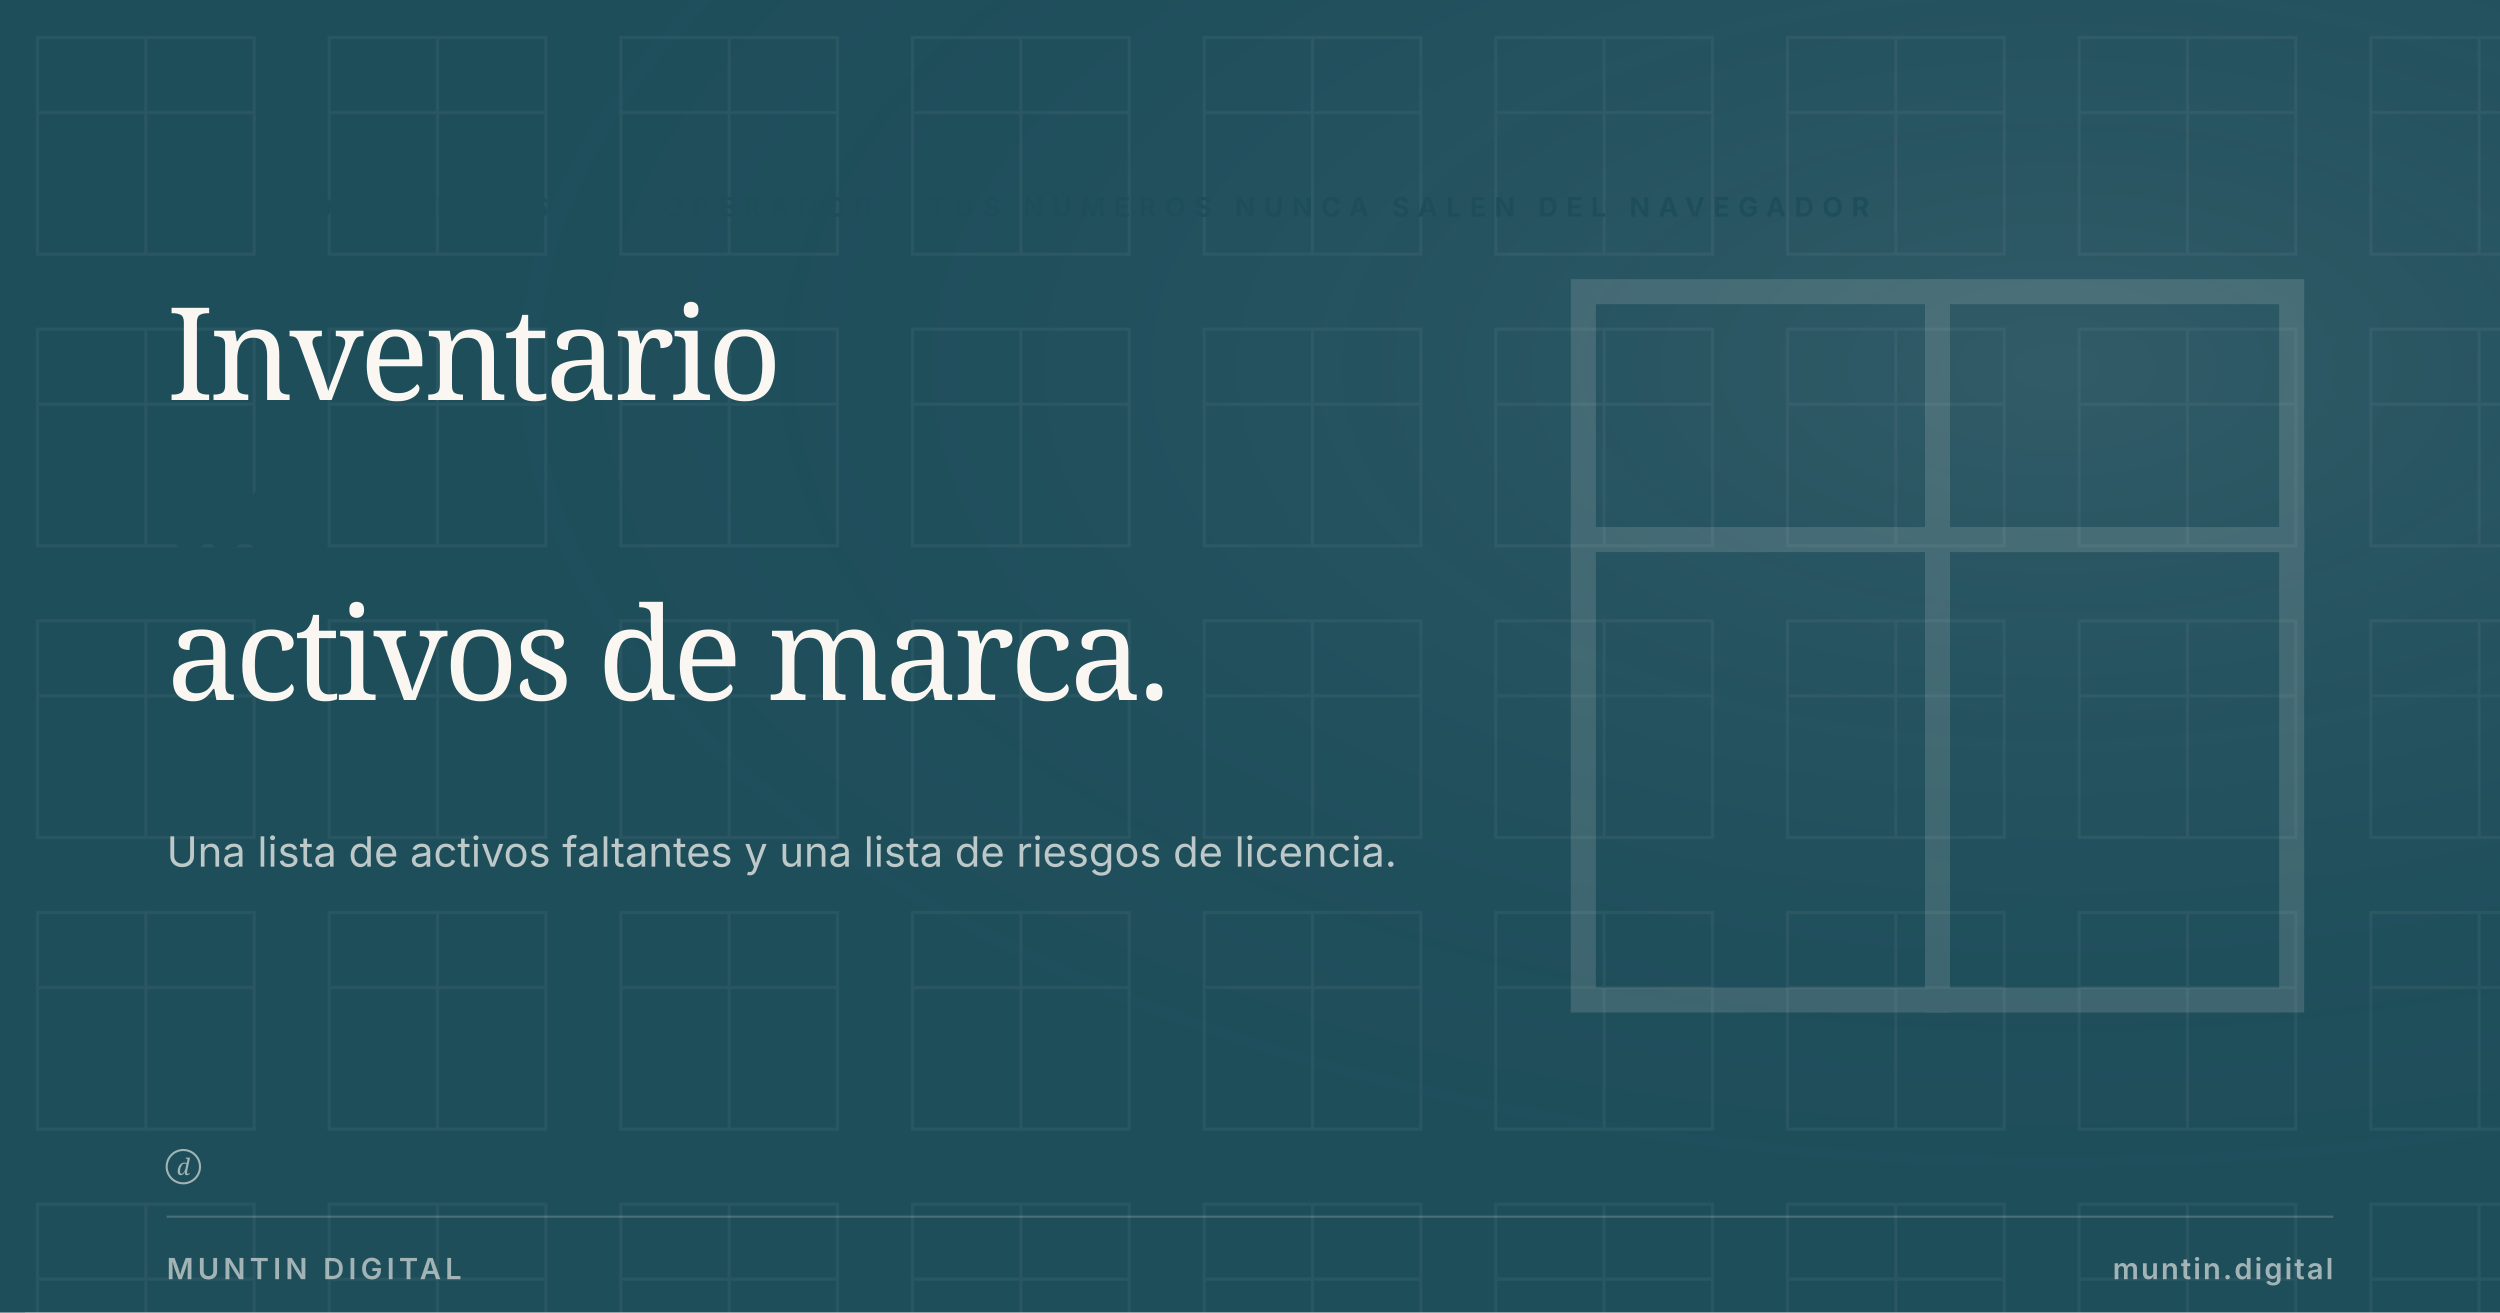
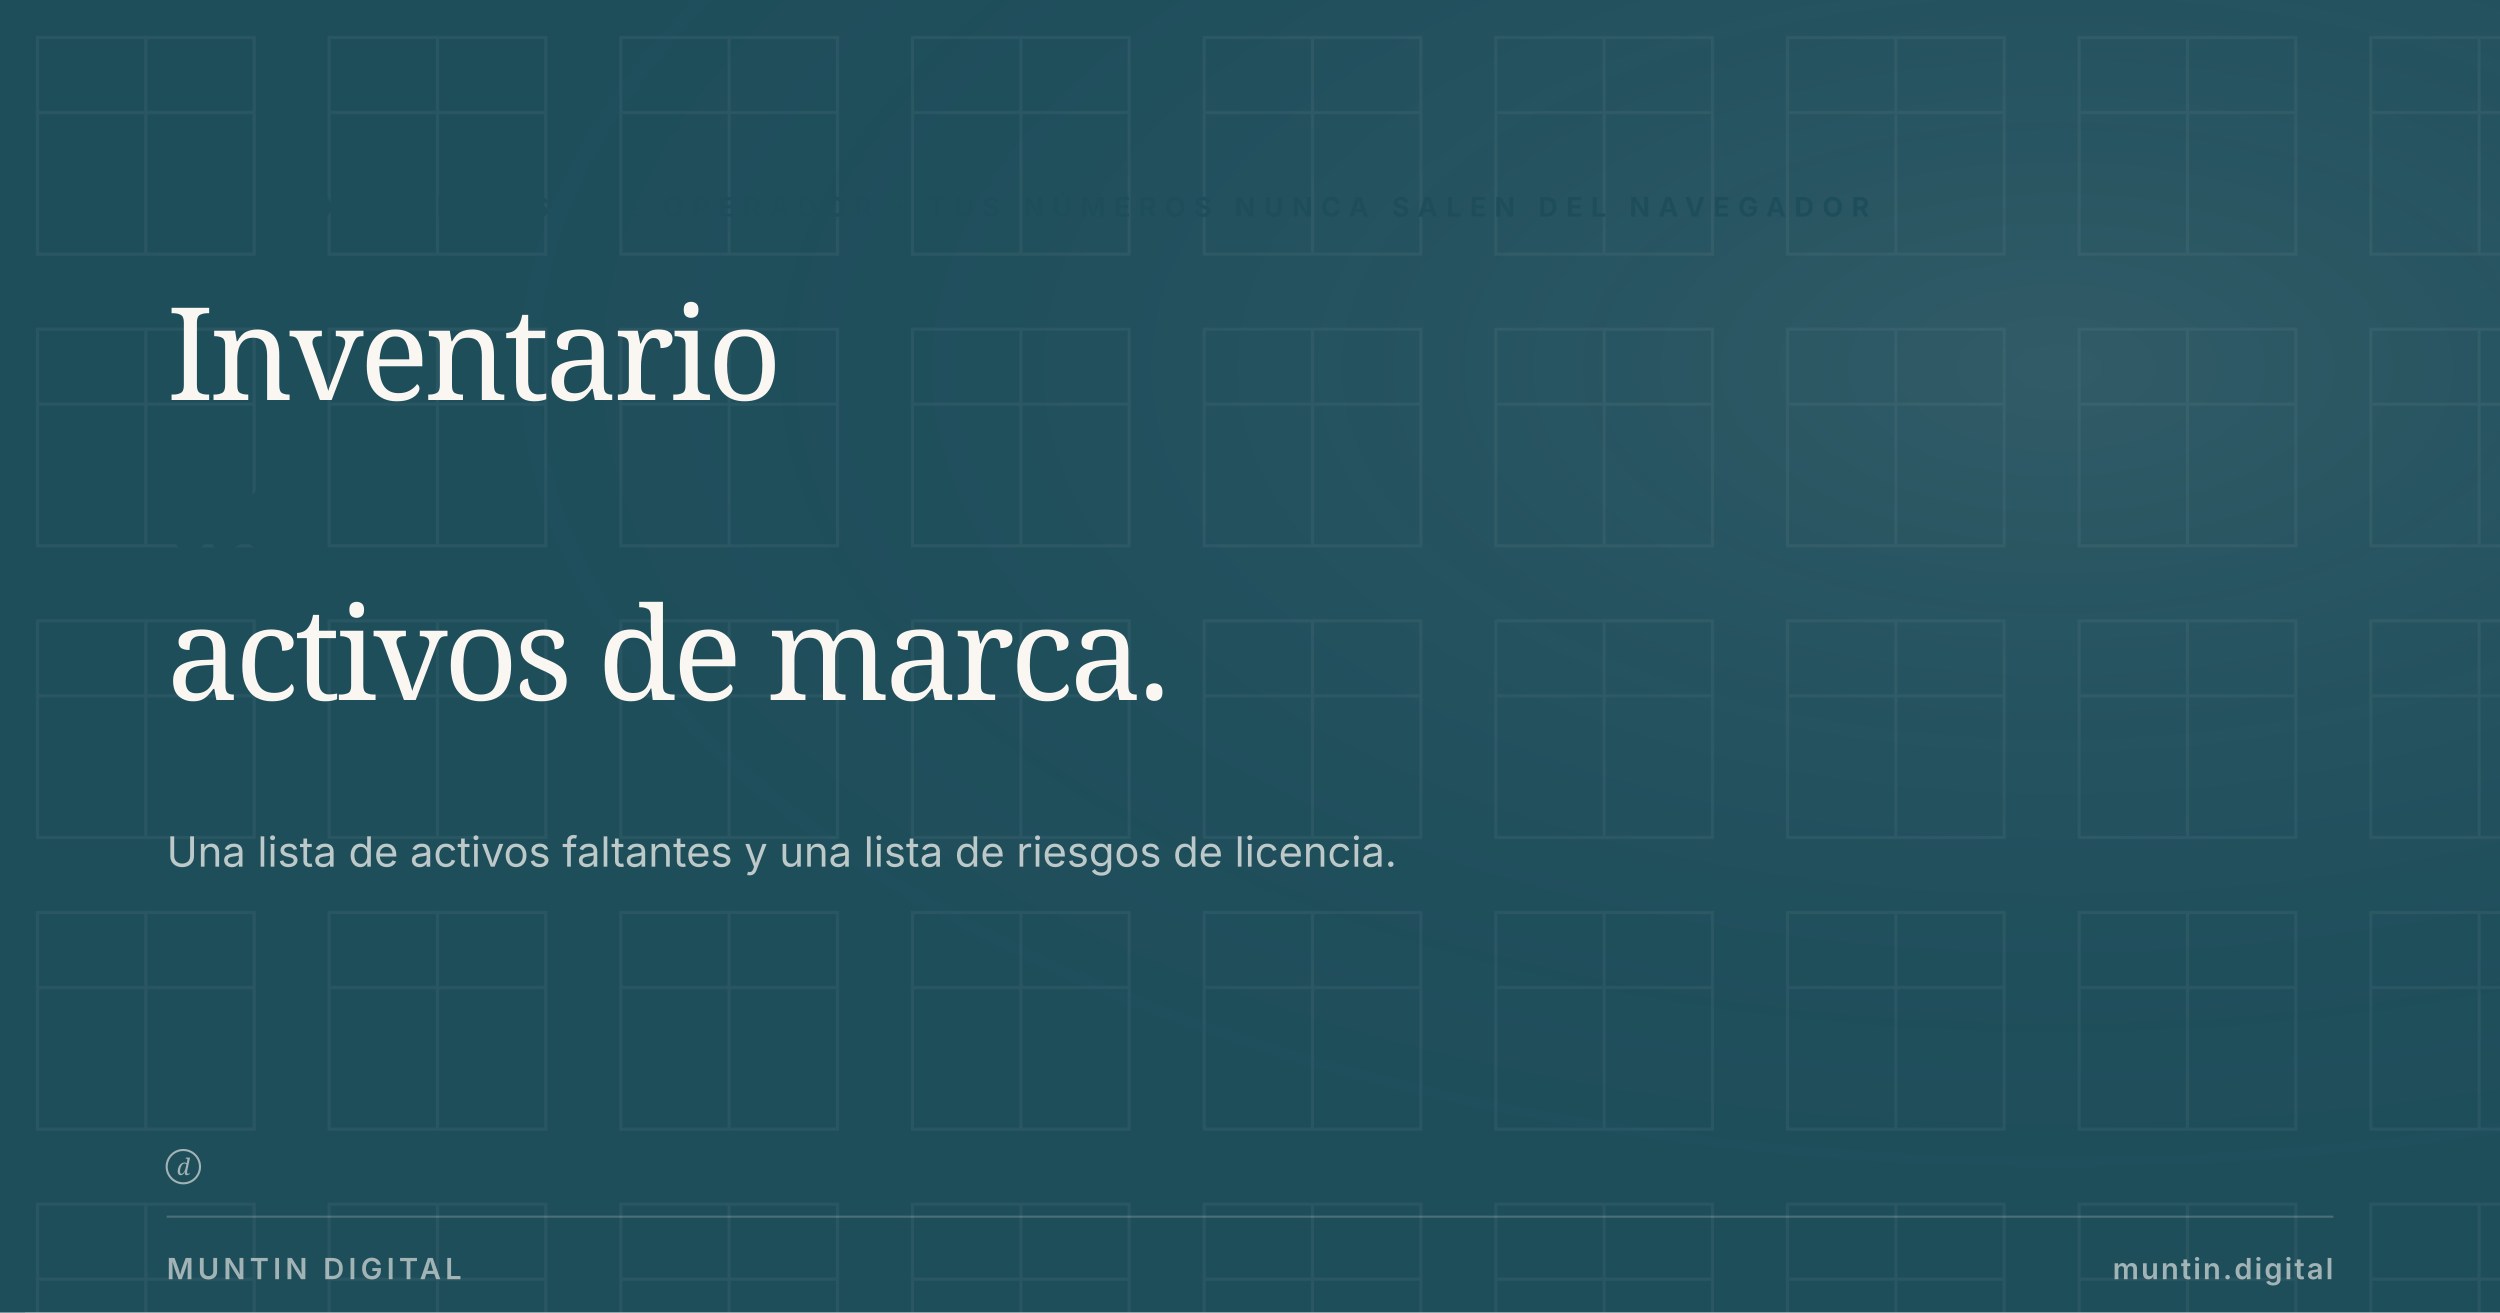
<svg xmlns="http://www.w3.org/2000/svg" viewBox="0 0 1200 630" width="1200" height="630">
  <defs>
    <radialGradient id="toolglow" cx="82%" cy="28%" r="65%">
      <stop offset="0%" stop-color="#FAF7F2" stop-opacity="0.08" />
      <stop offset="100%" stop-color="#1F4E5B" stop-opacity="0" />
    </radialGradient>
  </defs>
  <rect width="1200" height="630" fill="#1F4E5B" />
  <defs>
    <pattern id="muntinField" x="0" y="0" width="140" height="140" patternUnits="userSpaceOnUse">
      <g transform="translate(18, 18)" fill="none" stroke="#FAF7F2" stroke-width="1.5" stroke-linecap="square" stroke-linejoin="miter">
        <rect x="0" y="0" width="104" height="104" />
        <line x1="52" y1="0" x2="52" y2="104" />
        <line x1="0" y1="36" x2="104" y2="36" />
      </g>
    </pattern>
  </defs>
  <rect width="1200" height="630" fill="url(#muntinField)" opacity="0.05" />
  <rect width="1200" height="630" fill="url(#toolglow)" />
  <rect x="0" y="0" width="12" height="252" fill="#1F4E5B" />
  <rect x="0" y="252" width="12" height="378" fill="#1F4E5B" opacity="0.4" />
  <g transform="translate(80, 78) scale(1.5)" fill="none" stroke="#1F4E5B" stroke-width="1.167" stroke-linecap="round" stroke-linejoin="round" color="#1F4E5B" opacity="0.85">
    <rect x="4" y="4" width="16" height="16" rx="1" />
    <line x1="12" y1="4.5" x2="12" y2="19.5" />
    <line x1="4.5" y1="10" x2="19.5" y2="10" />
  </g>
  <text x="136" y="104" font-family="Inter, Arial, sans-serif" font-size="13" font-weight="700" letter-spacing="4" fill="#1F4E5B">HOJA GRATIS DEL OPERADOR · TUS NÚMEROS NUNCA SALEN DEL NAVEGADOR</text>
  <text x="80" y="192" font-family="Fraunces, Georgia, serif" font-size="62" font-weight="500" letter-spacing="-2" fill="#FAF7F2">Inventario</text>
  <text x="80" y="264" font-family="Fraunces, Georgia, serif" font-style="italic" font-size="62" font-weight="400" letter-spacing="-2" fill="#1F4E5B">de</text>
  <text x="80" y="336" font-family="Fraunces, Georgia, serif" font-size="62" font-weight="500" letter-spacing="-2" fill="#FAF7F2">activos de marca.</text>
  <text x="80" y="416" font-family="Inter, Arial, sans-serif" font-size="20" font-weight="400" fill="#FAF7F2" opacity="0.72">Una lista de activos faltantes y una lista de riesgos de licencia.</text>
-   <g transform="translate(760, 140)" stroke="#FAF7F2" stroke-width="12" stroke-linecap="square" stroke-linejoin="miter" fill="none" opacity="0.14">
-     <rect x="0" y="0" width="340" height="340" />
-     <line x1="170" y1="0" x2="170" y2="340" />
-     <line x1="0" y1="119" x2="340" y2="119" />
-   </g>
+   <text x="760" y="150" font-family="Inter, Arial, sans-serif" font-size="12" font-weight="700" letter-spacing="3" fill="#FAF7F2" opacity="0.5" />
  <g transform="translate(80, 552)" fill="#FAF7F2" opacity="0.6">
    <circle cx="8" cy="8" r="8" fill="none" stroke="#FAF7F2" stroke-width="1" />
    <text x="8" y="12" text-anchor="middle" font-family="Fraunces, Georgia, serif" font-style="italic" font-size="11" font-weight="500" fill="#FAF7F2">d</text>
  </g>
  <line x1="80" y1="584" x2="1120" y2="584" stroke="rgba(250,247,242,0.2)" stroke-width="1" />
  <text x="80" y="614" font-family="Inter, Arial, sans-serif" font-size="14" font-weight="600" letter-spacing="2" fill="rgba(250,247,242,0.6)">MUNTIN DIGITAL</text>
  <text x="1120" y="614" text-anchor="end" font-family="Inter, Arial, sans-serif" font-size="14" font-weight="600" letter-spacing="1" fill="rgba(250,247,242,0.6)">muntin.digital</text>
</svg>
